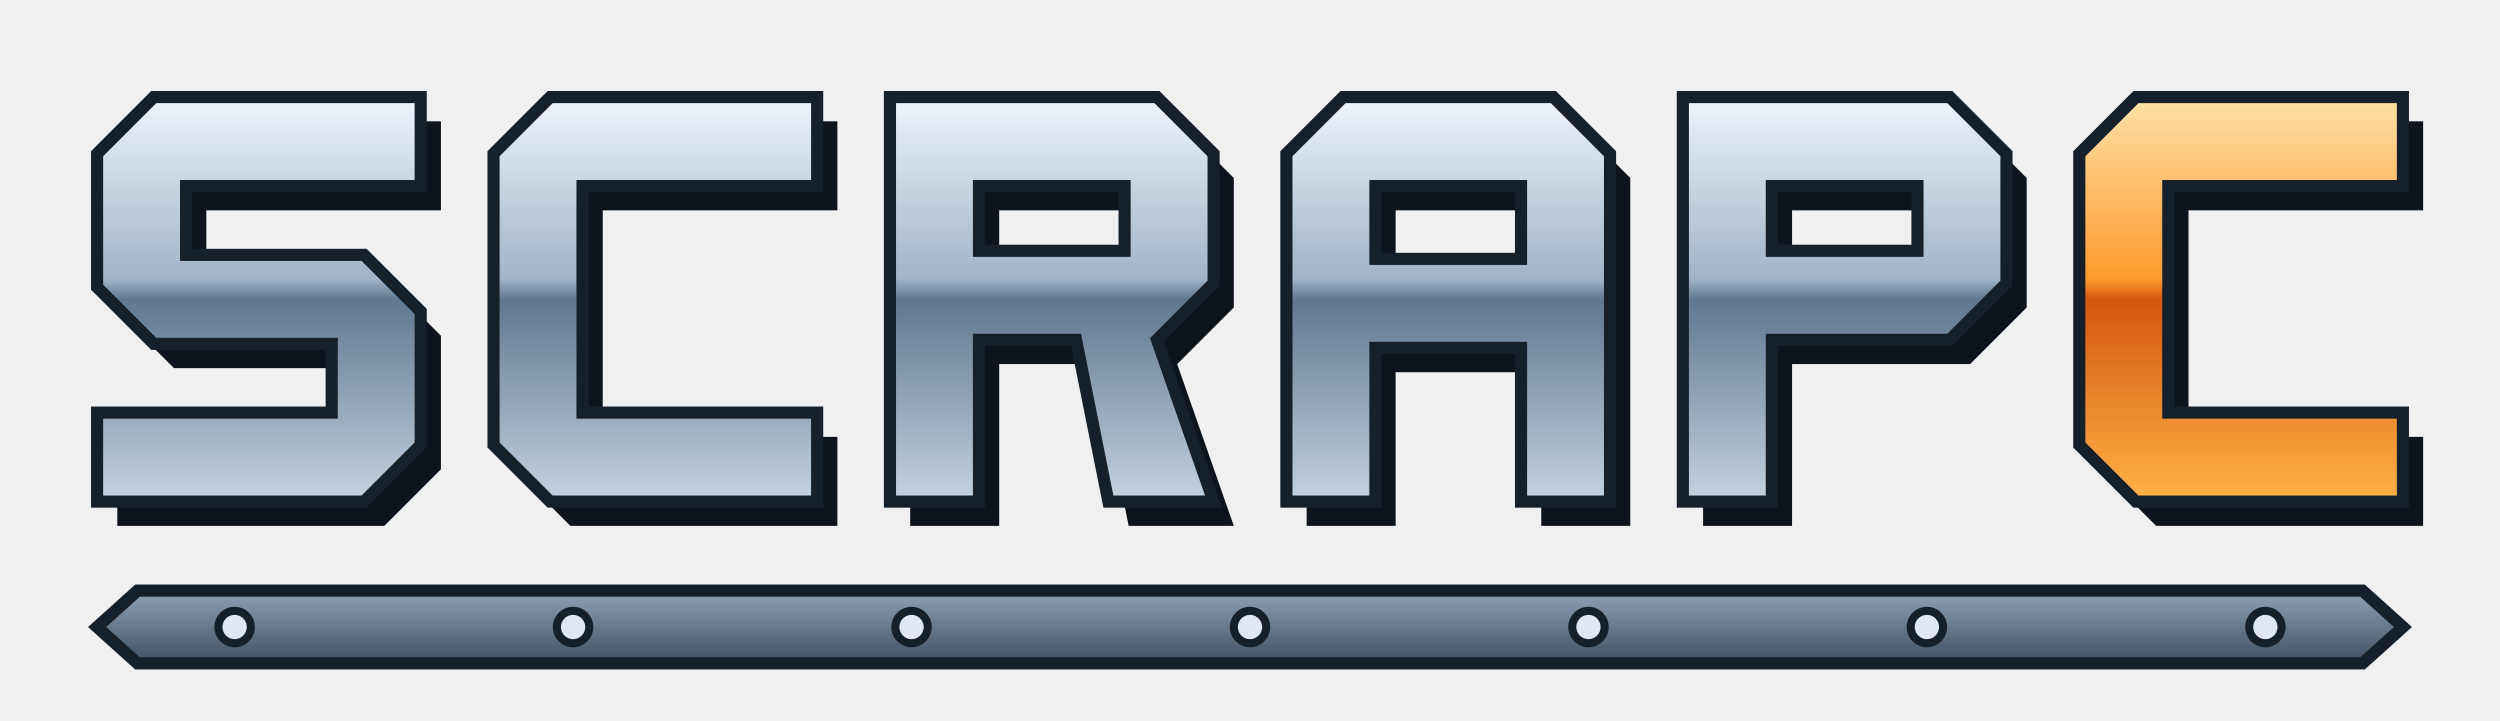
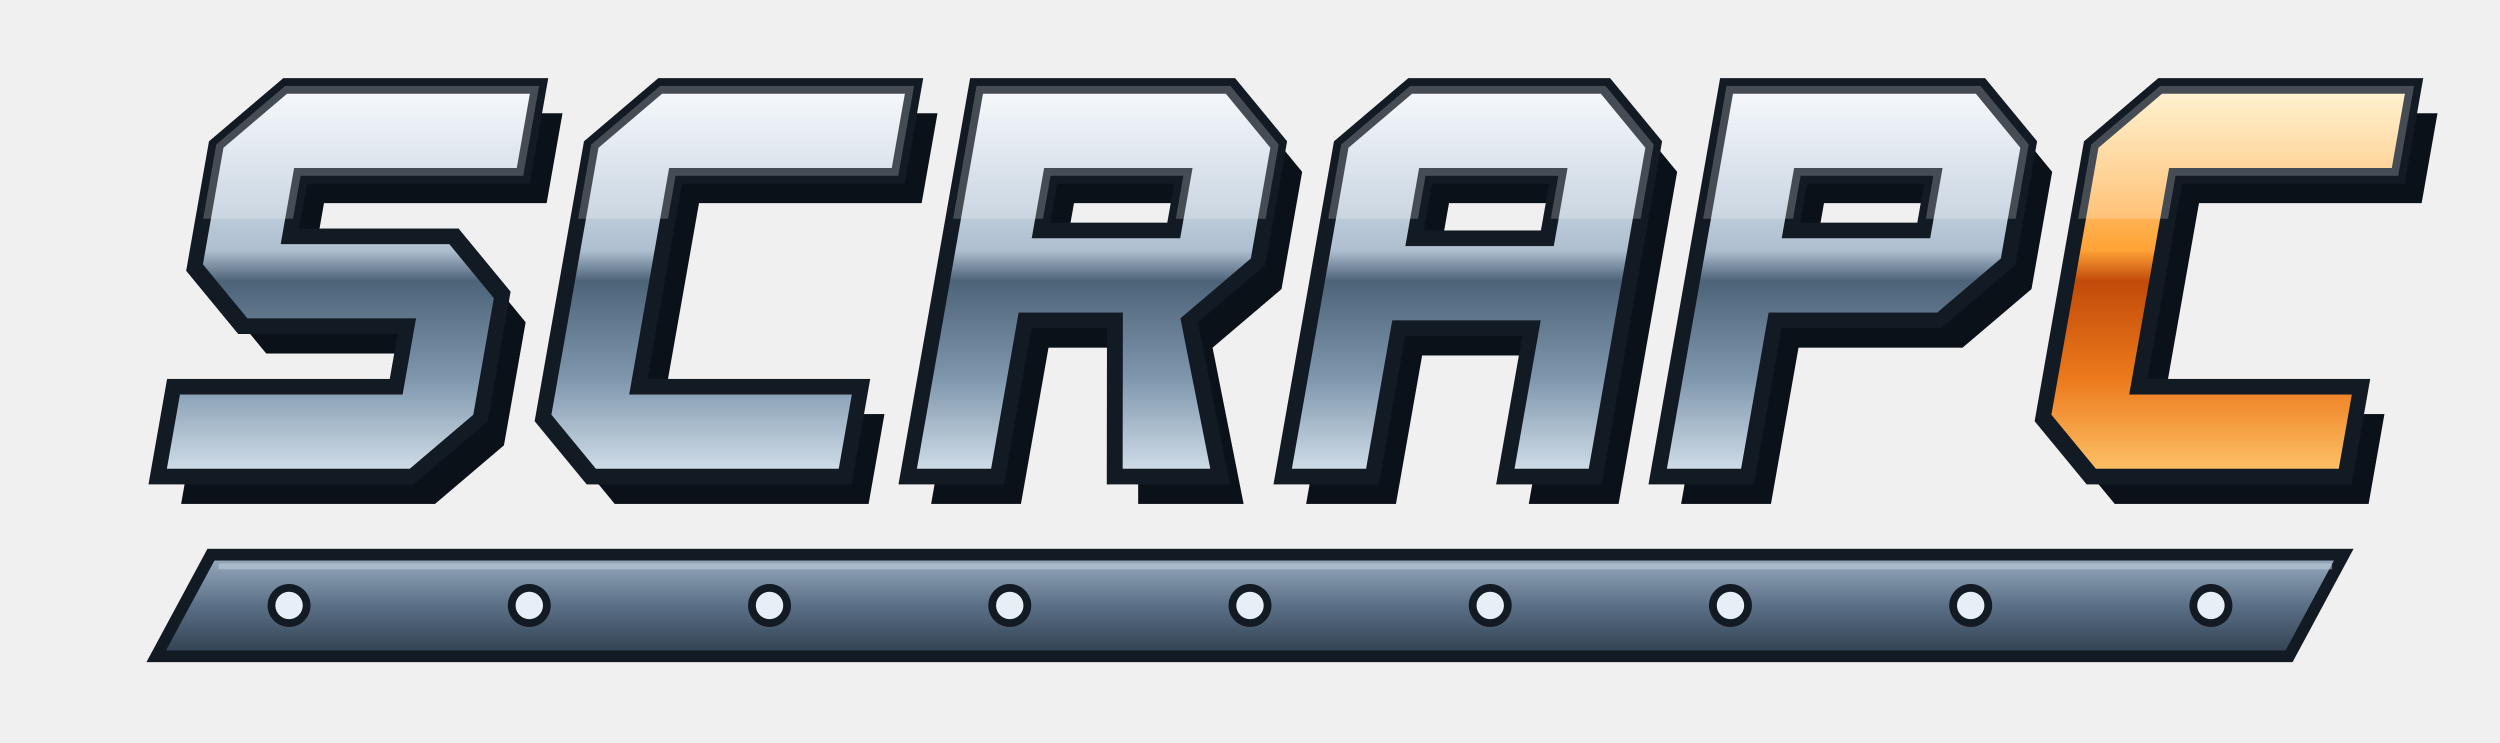
- <svg xmlns="http://www.w3.org/2000/svg" viewBox="0 0 618 178" width="618" height="178">
+ <svg xmlns="http://www.w3.org/2000/svg" viewBox="0 0 640 190" width="640" height="190">
  <defs>
    <linearGradient id="steel" x1="0" y1="0" x2="0" y2="1">
-       <stop offset="0" stop-color="#eef4fb" />
-       <stop offset="0.45" stop-color="#9fb4c9" />
-       <stop offset="0.5" stop-color="#5f7890" />
-       <stop offset="1" stop-color="#c3d3e2" />
+       <stop offset="0" stop-color="#f4f8fc" />
+       <stop offset="0.42" stop-color="#aebfd0" />
+       <stop offset="0.5" stop-color="#4d6378" />
+       <stop offset="0.75" stop-color="#7f97ad" />
+       <stop offset="1" stop-color="#d5e1ec" />
    </linearGradient>
    <linearGradient id="hot" x1="0" y1="0" x2="0" y2="1">
-       <stop offset="0" stop-color="#ffe2a8" />
-       <stop offset="0.45" stop-color="#ff9a2e" />
-       <stop offset="0.5" stop-color="#d4570f" />
-       <stop offset="1" stop-color="#ffb347" />
+       <stop offset="0" stop-color="#fff0c8" />
+       <stop offset="0.42" stop-color="#ffa336" />
+       <stop offset="0.5" stop-color="#c24a0a" />
+       <stop offset="0.75" stop-color="#ec7a1c" />
+       <stop offset="1" stop-color="#ffc56b" />
    </linearGradient>
-     <linearGradient id="bar" x1="0" y1="0" x2="0" y2="1">
-       <stop offset="0" stop-color="#8fa3b8" />
-       <stop offset="1" stop-color="#3d4f62" />
+     <linearGradient id="plate" x1="0" y1="0" x2="0" y2="1">
+       <stop offset="0" stop-color="#9aaec2" />
+       <stop offset="0.5" stop-color="#5b7086" />
+       <stop offset="1" stop-color="#2f3e4e" />
    </linearGradient>
+     <clipPath id="upper">
+       <rect x="-20" y="-10" width="140" height="44" />
+     </clipPath>
  </defs>
-   <path transform="translate(29,30)" fill="#0d141c" fill-rule="evenodd" d="M14,0 L80,0 L80,22 L22,22 L22,39 L66,39 L80,53 L80,86 L66,100 L0,100 L0,78 L58,78 L58,61 L14,61 L0,47 L0,14 Z" />
-   <path transform="translate(127,30)" fill="#0d141c" fill-rule="evenodd" d="M14,0 L80,0 L80,22 L22,22 L22,78 L80,78 L80,100 L14,100 L0,86 L0,14 Z" />
-   <path transform="translate(225,30)" fill="#0d141c" fill-rule="evenodd" d="M0,100 L0,0 L66,0 L80,14 L80,46 L66,60 L80,100 L54,100 L46,60 L22,60 L22,100 Z M22,22 L22,38 L58,38 L58,22 Z" />
-   <path transform="translate(323,30)" fill="#0d141c" fill-rule="evenodd" d="M0,100 L0,14 L14,0 L66,0 L80,14 L80,100 L58,100 L58,62 L22,62 L22,100 Z M22,22 L22,40 L58,40 L58,22 Z" />
-   <path transform="translate(421,30)" fill="#0d141c" fill-rule="evenodd" d="M0,100 L0,0 L66,0 L80,14 L80,46 L66,60 L22,60 L22,100 Z M22,22 L22,38 L58,38 L58,22 Z" />
-   <path transform="translate(519,30)" fill="#0d141c" fill-rule="evenodd" d="M14,0 L80,0 L80,22 L22,22 L22,78 L80,78 L80,100 L14,100 L0,86 L0,14 Z" />
-   <path transform="translate(24,24)" fill="url(#steel)" stroke="#16202b" stroke-width="3" stroke-linejoin="miter" fill-rule="evenodd" d="M14,0 L80,0 L80,22 L22,22 L22,39 L66,39 L80,53 L80,86 L66,100 L0,100 L0,78 L58,78 L58,61 L14,61 L0,47 L0,14 Z" />
-   <path transform="translate(122,24)" fill="url(#steel)" stroke="#16202b" stroke-width="3" stroke-linejoin="miter" fill-rule="evenodd" d="M14,0 L80,0 L80,22 L22,22 L22,78 L80,78 L80,100 L14,100 L0,86 L0,14 Z" />
-   <path transform="translate(220,24)" fill="url(#steel)" stroke="#16202b" stroke-width="3" stroke-linejoin="miter" fill-rule="evenodd" d="M0,100 L0,0 L66,0 L80,14 L80,46 L66,60 L80,100 L54,100 L46,60 L22,60 L22,100 Z M22,22 L22,38 L58,38 L58,22 Z" />
-   <path transform="translate(318,24)" fill="url(#steel)" stroke="#16202b" stroke-width="3" stroke-linejoin="miter" fill-rule="evenodd" d="M0,100 L0,14 L14,0 L66,0 L80,14 L80,100 L58,100 L58,62 L22,62 L22,100 Z M22,22 L22,40 L58,40 L58,22 Z" />
-   <path transform="translate(416,24)" fill="url(#steel)" stroke="#16202b" stroke-width="3" stroke-linejoin="miter" fill-rule="evenodd" d="M0,100 L0,0 L66,0 L80,14 L80,46 L66,60 L22,60 L22,100 Z M22,22 L22,38 L58,38 L58,22 Z" />
-   <path transform="translate(514,24)" fill="url(#hot)" stroke="#16202b" stroke-width="3" stroke-linejoin="miter" fill-rule="evenodd" d="M14,0 L80,0 L80,22 L22,22 L22,78 L80,78 L80,100 L14,100 L0,86 L0,14 Z" />
-   <path fill="url(#bar)" stroke="#16202b" stroke-width="3" d="M34,146 L584,146 L594,155 L584,164 L34,164 L24,155 Z" />
-   <circle cx="58" cy="155" r="4" fill="#dfe8f1" stroke="#16202b" stroke-width="2" />
-   <circle cx="141.667" cy="155" r="4" fill="#dfe8f1" stroke="#16202b" stroke-width="2" />
-   <circle cx="225.333" cy="155" r="4" fill="#dfe8f1" stroke="#16202b" stroke-width="2" />
-   <circle cx="309" cy="155" r="4" fill="#dfe8f1" stroke="#16202b" stroke-width="2" />
-   <circle cx="392.667" cy="155" r="4" fill="#dfe8f1" stroke="#16202b" stroke-width="2" />
-   <circle cx="476.333" cy="155" r="4" fill="#dfe8f1" stroke="#16202b" stroke-width="2" />
-   <circle cx="560" cy="155" r="4" fill="#dfe8f1" stroke="#16202b" stroke-width="2" />
+   <g transform="translate(64,29) skewX(-10)">
+     <path fill="#0b1118" fill-rule="evenodd" d="M15,0 L80,0 L80,23 L23,23 L23,38.5 L65,38.5 L80,53.5 L80,85 L65,100 L0,100 L0,77 L57,77 L57,61.5 L15,61.5 L0,46.5 L0,15 Z" />
+   </g>
+   <g transform="translate(160,29) skewX(-10)">
+     <path fill="#0b1118" fill-rule="evenodd" d="M15,0 L80,0 L80,23 L23,23 L23,77 L80,77 L80,100 L15,100 L0,85 L0,15 Z" />
+   </g>
+   <g transform="translate(256,29) skewX(-10)">
+     <path fill="#0b1118" fill-rule="evenodd" d="M0,100 L0,0 L65,0 L80,15 L80,45 L65,60 L80,100 L53,100 L46,60 L23,60 L23,100 Z M23,23 L23,37 L57,37 L57,23 Z" />
+   </g>
+   <g transform="translate(352,29) skewX(-10)">
+     <path fill="#0b1118" fill-rule="evenodd" d="M0,100 L0,15 L15,0 L65,0 L80,15 L80,100 L57,100 L57,62 L23,62 L23,100 Z M23,23 L23,39 L57,39 L57,23 Z" />
+   </g>
+   <g transform="translate(448,29) skewX(-10)">
+     <path fill="#0b1118" fill-rule="evenodd" d="M0,100 L0,0 L65,0 L80,15 L80,45 L65,60 L23,60 L23,100 Z M23,23 L23,37 L57,37 L57,23 Z" />
+   </g>
+   <g transform="translate(544,29) skewX(-10)">
+     <path fill="#0b1118" fill-rule="evenodd" d="M15,0 L80,0 L80,23 L23,23 L23,77 L80,77 L80,100 L15,100 L0,85 L0,15 Z" />
+   </g>
+   <g transform="translate(58,22) skewX(-10)">
+     <path fill="url(#steel)" stroke="#121a24" stroke-width="4" stroke-linejoin="miter" fill-rule="evenodd" d="M15,0 L80,0 L80,23 L23,23 L23,38.5 L65,38.5 L80,53.5 L80,85 L65,100 L0,100 L0,77 L57,77 L57,61.5 L15,61.5 L0,46.5 L0,15 Z" />
+     <path fill="#ffffff" fill-opacity="0.22" fill-rule="evenodd" clip-path="url(#upper)" d="M15,0 L80,0 L80,23 L23,23 L23,38.5 L65,38.5 L80,53.5 L80,85 L65,100 L0,100 L0,77 L57,77 L57,61.5 L15,61.5 L0,46.5 L0,15 Z" />
+   </g>
+   <g transform="translate(154,22) skewX(-10)">
+     <path fill="url(#steel)" stroke="#121a24" stroke-width="4" stroke-linejoin="miter" fill-rule="evenodd" d="M15,0 L80,0 L80,23 L23,23 L23,77 L80,77 L80,100 L15,100 L0,85 L0,15 Z" />
+     <path fill="#ffffff" fill-opacity="0.22" fill-rule="evenodd" clip-path="url(#upper)" d="M15,0 L80,0 L80,23 L23,23 L23,77 L80,77 L80,100 L15,100 L0,85 L0,15 Z" />
+   </g>
+   <g transform="translate(250,22) skewX(-10)">
+     <path fill="url(#steel)" stroke="#121a24" stroke-width="4" stroke-linejoin="miter" fill-rule="evenodd" d="M0,100 L0,0 L65,0 L80,15 L80,45 L65,60 L80,100 L53,100 L46,60 L23,60 L23,100 Z M23,23 L23,37 L57,37 L57,23 Z" />
+     <path fill="#ffffff" fill-opacity="0.22" fill-rule="evenodd" clip-path="url(#upper)" d="M0,100 L0,0 L65,0 L80,15 L80,45 L65,60 L80,100 L53,100 L46,60 L23,60 L23,100 Z M23,23 L23,37 L57,37 L57,23 Z" />
+   </g>
+   <g transform="translate(346,22) skewX(-10)">
+     <path fill="url(#steel)" stroke="#121a24" stroke-width="4" stroke-linejoin="miter" fill-rule="evenodd" d="M0,100 L0,15 L15,0 L65,0 L80,15 L80,100 L57,100 L57,62 L23,62 L23,100 Z M23,23 L23,39 L57,39 L57,23 Z" />
+     <path fill="#ffffff" fill-opacity="0.22" fill-rule="evenodd" clip-path="url(#upper)" d="M0,100 L0,15 L15,0 L65,0 L80,15 L80,100 L57,100 L57,62 L23,62 L23,100 Z M23,23 L23,39 L57,39 L57,23 Z" />
+   </g>
+   <g transform="translate(442,22) skewX(-10)">
+     <path fill="url(#steel)" stroke="#121a24" stroke-width="4" stroke-linejoin="miter" fill-rule="evenodd" d="M0,100 L0,0 L65,0 L80,15 L80,45 L65,60 L23,60 L23,100 Z M23,23 L23,37 L57,37 L57,23 Z" />
+     <path fill="#ffffff" fill-opacity="0.22" fill-rule="evenodd" clip-path="url(#upper)" d="M0,100 L0,0 L65,0 L80,15 L80,45 L65,60 L23,60 L23,100 Z M23,23 L23,37 L57,37 L57,23 Z" />
+   </g>
+   <g transform="translate(538,22) skewX(-10)">
+     <path fill="url(#hot)" stroke="#121a24" stroke-width="4" stroke-linejoin="miter" fill-rule="evenodd" d="M15,0 L80,0 L80,23 L23,23 L23,77 L80,77 L80,100 L15,100 L0,85 L0,15 Z" />
+     <path fill="#ffffff" fill-opacity="0.22" fill-rule="evenodd" clip-path="url(#upper)" d="M15,0 L80,0 L80,23 L23,23 L23,77 L80,77 L80,100 L15,100 L0,85 L0,15 Z" />
+   </g>
+   <path fill="url(#plate)" stroke="#121a24" stroke-width="3" d="M54,142 L600,142 L586,168 L40,168 Z" />
+   <path fill="none" stroke="#c9d6e3" stroke-opacity="0.5" stroke-width="1.5" d="M56,145 H597" />
+   <circle cx="74" cy="155" r="4.5" fill="#e6eef6" stroke="#121a24" stroke-width="2" />
+   <circle cx="135.5" cy="155" r="4.5" fill="#e6eef6" stroke="#121a24" stroke-width="2" />
+   <circle cx="197" cy="155" r="4.5" fill="#e6eef6" stroke="#121a24" stroke-width="2" />
+   <circle cx="258.5" cy="155" r="4.5" fill="#e6eef6" stroke="#121a24" stroke-width="2" />
+   <circle cx="320" cy="155" r="4.5" fill="#e6eef6" stroke="#121a24" stroke-width="2" />
+   <circle cx="381.5" cy="155" r="4.5" fill="#e6eef6" stroke="#121a24" stroke-width="2" />
+   <circle cx="443" cy="155" r="4.5" fill="#e6eef6" stroke="#121a24" stroke-width="2" />
+   <circle cx="504.5" cy="155" r="4.5" fill="#e6eef6" stroke="#121a24" stroke-width="2" />
+   <circle cx="566" cy="155" r="4.5" fill="#e6eef6" stroke="#121a24" stroke-width="2" />
</svg>
